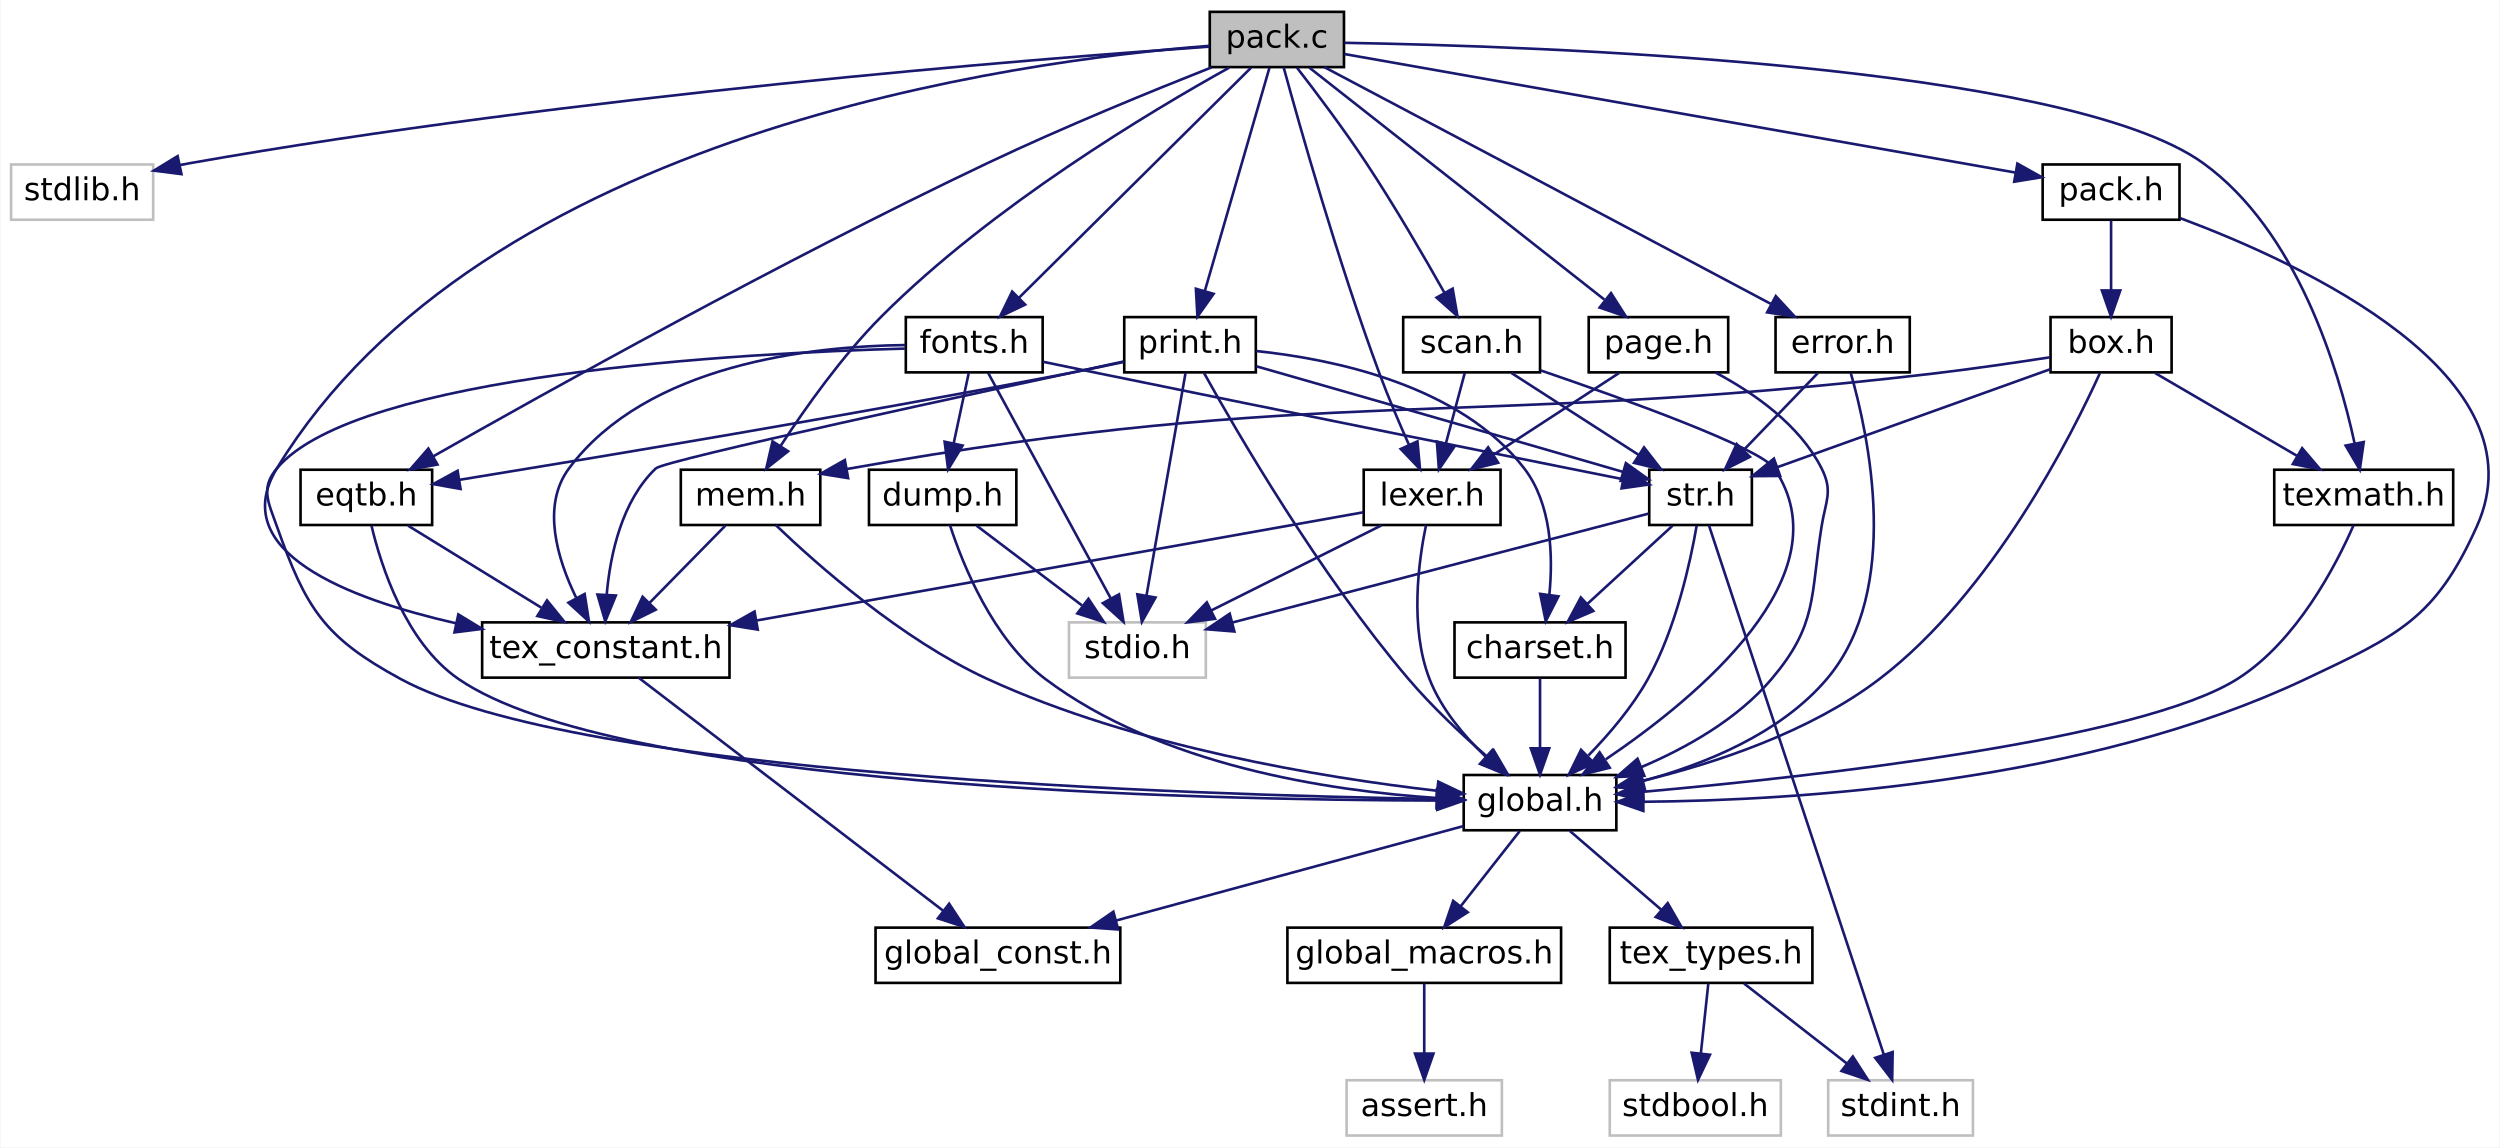
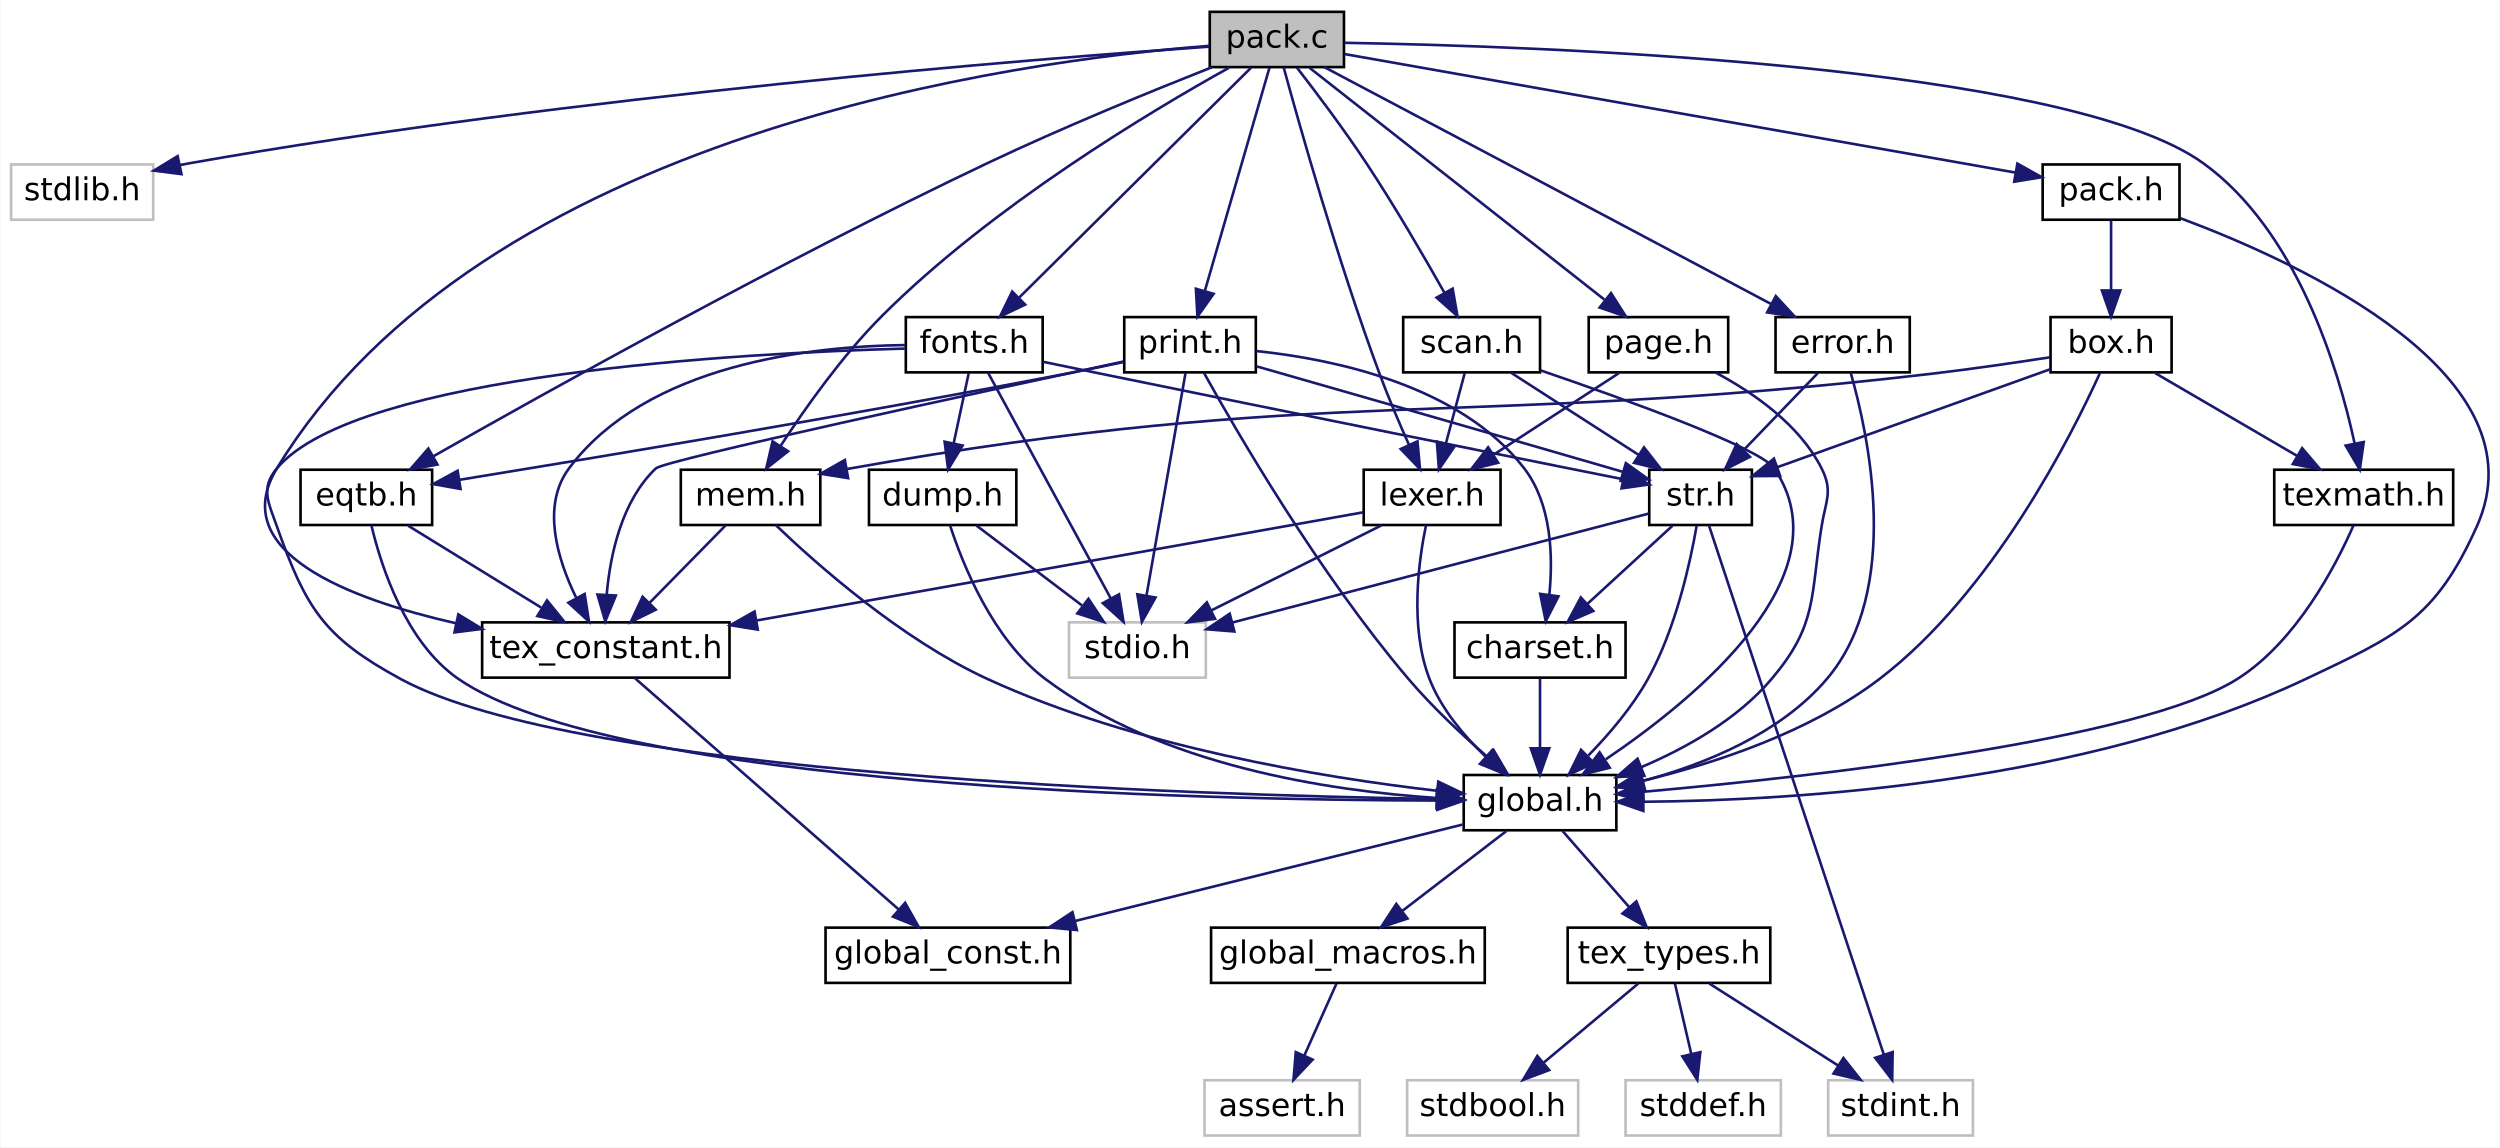
<svg xmlns="http://www.w3.org/2000/svg" xmlns:xlink="http://www.w3.org/1999/xlink" width="950pt" height="436pt" viewBox="0.00 0.00 949.58 436.00">
  <g id="graph0" class="graph" transform="scale(1 1) rotate(0) translate(4 432)">
    <polygon fill="white" stroke="transparent" points="-4,4 -4,-432 945.58,-432 945.58,4 -4,4" />
    <g id="node1" class="node">
      <g id="a_node1">
        <a xlink:title=" ">
          <polygon fill="#bfbfbf" stroke="black" points="455.5,-406.5 455.5,-427.5 506.5,-427.5 506.5,-406.5 455.5,-406.5" />
          <text text-anchor="middle" x="481" y="-413.9" font-family="DejaVuSans" font-size="12.00">pack.c</text>
        </a>
      </g>
    </g>
    <g id="node2" class="node">
      <g id="a_node2">
        <a xlink:title=" ">
          <polygon fill="white" stroke="#bfbfbf" points="0,-348.5 0,-369.5 54,-369.5 54,-348.5 0,-348.5" />
          <text text-anchor="middle" x="27" y="-355.9" font-family="DejaVuSans" font-size="12.00">stdlib.h</text>
        </a>
      </g>
    </g>
    <g id="edge1" class="edge">
      <path fill="none" stroke="midnightblue" d="M455.22,-414.28C390,-409.69 213.28,-395.7 68,-370 66.74,-369.78 65.47,-369.54 64.18,-369.29" />
      <polygon fill="midnightblue" stroke="midnightblue" points="64.75,-365.83 54.24,-367.16 63.29,-372.68 64.75,-365.83" />
    </g>
    <g id="node3" class="node">
      <g id="a_node3">
        <a xlink:href="tex__constant_8h.html" target="_top" xlink:title=" ">
          <polygon fill="white" stroke="black" points="179,-174.5 179,-195.5 273,-195.5 273,-174.5 179,-174.5" />
          <text text-anchor="middle" x="226" y="-181.9" font-family="DejaVuSans" font-size="12.00">tex_constant.h</text>
        </a>
      </g>
    </g>
    <g id="edge2" class="edge">
      <path fill="none" stroke="midnightblue" d="M455.41,-414.59C383.37,-409.06 178.99,-382.21 101,-254 81.8,-222.44 127.67,-204.55 169.14,-195.13" />
      <polygon fill="midnightblue" stroke="midnightblue" points="169.95,-198.53 179,-193.02 168.49,-191.69 169.95,-198.53" />
    </g>
    <g id="node5" class="node">
      <g id="a_node5">
        <a xlink:href="texmath_8h.html" target="_top" xlink:title=" ">
          <polygon fill="white" stroke="black" points="860,-232.5 860,-253.5 928,-253.5 928,-232.5 860,-232.5" />
          <text text-anchor="middle" x="894" y="-239.9" font-family="DejaVuSans" font-size="12.00">texmath.h</text>
        </a>
      </g>
    </g>
    <g id="edge4" class="edge">
      <path fill="none" stroke="midnightblue" d="M506.7,-415.73C578.72,-414.51 780.71,-407.72 833,-370 868.67,-344.27 884.39,-291.95 890.54,-263.49" />
      <polygon fill="midnightblue" stroke="midnightblue" points="894.01,-264.03 892.51,-253.54 887.14,-262.67 894.01,-264.03" />
    </g>
-     <g id="node12" class="node">
-       <g id="a_node12">
+     <g id="node13" class="node">
+       <g id="a_node13">
        <a xlink:href="scan_8h.html" target="_top" xlink:title=" ">
          <polygon fill="white" stroke="black" points="529,-290.5 529,-311.5 581,-311.5 581,-290.5 529,-290.5" />
          <text text-anchor="middle" x="555" y="-297.9" font-family="DejaVuSans" font-size="12.00">scan.h</text>
        </a>
      </g>
    </g>
-     <g id="edge12" class="edge">
+     <g id="edge13" class="edge">
      <path fill="none" stroke="midnightblue" d="M488.6,-406.34C495.7,-397.18 506.46,-382.92 515,-370 525.7,-353.82 536.8,-334.73 544.59,-320.9" />
      <polygon fill="midnightblue" stroke="midnightblue" points="547.8,-322.32 549.62,-311.88 541.69,-318.91 547.8,-322.32" />
    </g>
-     <g id="node13" class="node">
-       <g id="a_node13">
+     <g id="node14" class="node">
+       <g id="a_node14">
        <a xlink:href="lexer_8h.html" target="_top" xlink:title=" ">
          <polygon fill="white" stroke="black" points="514,-232.5 514,-253.5 566,-253.5 566,-232.5 514,-232.5" />
          <text text-anchor="middle" x="540" y="-239.9" font-family="DejaVuSans" font-size="12.00">lexer.h</text>
        </a>
      </g>
    </g>
-     <g id="edge51" class="edge">
+     <g id="edge52" class="edge">
      <path fill="none" stroke="midnightblue" d="M483.58,-406.4C489.38,-385.16 504.15,-332.73 520,-290 523.36,-280.94 527.56,-271.1 531.25,-262.85" />
      <polygon fill="midnightblue" stroke="midnightblue" points="534.43,-264.29 535.39,-253.74 528.06,-261.39 534.43,-264.29" />
    </g>
-     <g id="node17" class="node">
-       <g id="a_node17">
+     <g id="node18" class="node">
+       <g id="a_node18">
        <a xlink:href="eqtb_8h.html" target="_top" xlink:title=" ">
          <polygon fill="white" stroke="black" points="110,-232.5 110,-253.5 160,-253.5 160,-232.5 110,-232.5" />
          <text text-anchor="middle" x="135" y="-239.9" font-family="DejaVuSans" font-size="12.00">eqtb.h</text>
        </a>
      </g>
    </g>
-     <g id="edge24" class="edge">
+     <g id="edge25" class="edge">
      <path fill="none" stroke="midnightblue" d="M456.24,-406.42C433.75,-397.54 399.8,-383.67 371,-370 292.79,-332.87 203.35,-283.01 160.5,-258.64" />
      <polygon fill="midnightblue" stroke="midnightblue" points="162.03,-255.48 151.61,-253.57 158.56,-261.56 162.03,-255.48" />
    </g>
-     <g id="node18" class="node">
-       <g id="a_node18">
+     <g id="node19" class="node">
+       <g id="a_node19">
        <a xlink:href="mem_8h.html" target="_top" xlink:title=" ">
          <polygon fill="white" stroke="black" points="254.5,-232.5 254.5,-253.5 307.5,-253.5 307.5,-232.5 254.5,-232.5" />
          <text text-anchor="middle" x="281" y="-239.9" font-family="DejaVuSans" font-size="12.00">mem.h</text>
        </a>
      </g>
    </g>
-     <g id="edge27" class="edge">
+     <g id="edge28" class="edge">
      <path fill="none" stroke="midnightblue" d="M462.84,-406.27C432.98,-389.69 372.69,-353.66 331,-312 315.87,-296.88 301.73,-276.88 292.38,-262.49" />
      <polygon fill="midnightblue" stroke="midnightblue" points="295.27,-260.52 286.96,-253.96 289.36,-264.28 295.27,-260.52" />
    </g>
-     <g id="node19" class="node">
-       <g id="a_node19">
+     <g id="node20" class="node">
+       <g id="a_node20">
        <a xlink:href="fonts_8h.html" target="_top" xlink:title=" ">
          <polygon fill="white" stroke="black" points="340,-290.5 340,-311.5 392,-311.5 392,-290.5 340,-290.5" />
          <text text-anchor="middle" x="366" y="-297.9" font-family="DejaVuSans" font-size="12.00">fonts.h</text>
        </a>
      </g>
    </g>
-     <g id="edge30" class="edge">
+     <g id="edge31" class="edge">
      <path fill="none" stroke="midnightblue" d="M471.2,-406.28C451.59,-386.85 407.35,-342.99 382.95,-318.8" />
      <polygon fill="midnightblue" stroke="midnightblue" points="385.35,-316.25 375.78,-311.69 380.42,-321.22 385.35,-316.25" />
    </g>
-     <g id="node21" class="node">
-       <g id="a_node21">
+     <g id="node22" class="node">
+       <g id="a_node22">
        <a xlink:href="print_8h.html" target="_top" xlink:title=" ">
          <polygon fill="white" stroke="black" points="423,-290.5 423,-311.5 473,-311.5 473,-290.5 423,-290.5" />
          <text text-anchor="middle" x="448" y="-297.9" font-family="DejaVuSans" font-size="12.00">print.h</text>
        </a>
      </g>
    </g>
-     <g id="edge38" class="edge">
+     <g id="edge39" class="edge">
      <path fill="none" stroke="midnightblue" d="M478.19,-406.28C472.76,-387.52 460.74,-346 453.61,-321.38" />
      <polygon fill="midnightblue" stroke="midnightblue" points="456.95,-320.33 450.81,-311.69 450.23,-322.27 456.95,-320.33" />
    </g>
-     <g id="node22" class="node">
-       <g id="a_node22">
+     <g id="node23" class="node">
+       <g id="a_node23">
        <a xlink:href="error_8h.html" target="_top" xlink:title=" ">
          <polygon fill="white" stroke="black" points="670.5,-290.5 670.5,-311.5 721.5,-311.5 721.5,-290.5 670.5,-290.5" />
          <text text-anchor="middle" x="696" y="-297.9" font-family="DejaVuSans" font-size="12.00">error.h</text>
        </a>
      </g>
    </g>
-     <g id="edge45" class="edge">
+     <g id="edge46" class="edge">
      <path fill="none" stroke="midnightblue" d="M499,-406.5C516.6,-397.2 544.15,-382.64 568,-370 602.85,-351.53 643.01,-330.18 668.92,-316.41" />
      <polygon fill="midnightblue" stroke="midnightblue" points="670.59,-319.48 677.78,-311.7 667.3,-313.3 670.59,-319.48" />
    </g>
-     <g id="node23" class="node">
-       <g id="a_node23">
+     <g id="node24" class="node">
+       <g id="a_node24">
        <a xlink:href="page_8h.html" target="_top" xlink:title=" ">
          <polygon fill="white" stroke="black" points="599.5,-290.5 599.5,-311.5 652.5,-311.5 652.5,-290.5 599.5,-290.5" />
          <text text-anchor="middle" x="626" y="-297.9" font-family="DejaVuSans" font-size="12.00">page.h</text>
        </a>
      </g>
    </g>
-     <g id="edge48" class="edge">
+     <g id="edge49" class="edge">
      <path fill="none" stroke="midnightblue" d="M493.36,-406.28C518.3,-386.68 574.83,-342.23 605.42,-318.18" />
      <polygon fill="midnightblue" stroke="midnightblue" points="607.97,-320.63 613.67,-311.69 603.64,-315.12 607.97,-320.63" />
    </g>
-     <g id="node24" class="node">
-       <g id="a_node24">
+     <g id="node25" class="node">
+       <g id="a_node25">
        <a xlink:href="pack_8h.html" target="_top" xlink:title=" ">
          <polygon fill="white" stroke="black" points="772,-348.5 772,-369.5 824,-369.5 824,-348.5 772,-348.5" />
          <text text-anchor="middle" x="798" y="-355.9" font-family="DejaVuSans" font-size="12.00">pack.h</text>
        </a>
      </g>
    </g>
-     <g id="edge52" class="edge">
+     <g id="edge53" class="edge">
      <path fill="none" stroke="midnightblue" d="M506.67,-411.46C562.8,-401.55 696.59,-377.91 761.47,-366.45" />
      <polygon fill="midnightblue" stroke="midnightblue" points="762.4,-369.84 771.64,-364.66 761.19,-362.95 762.4,-369.84" />
    </g>
    <g id="node4" class="node">
      <g id="a_node4">
        <a xlink:href="global__const_8h.html" target="_top" xlink:title=" ">
-           <polygon fill="white" stroke="black" points="328.5,-58.5 328.5,-79.5 421.5,-79.5 421.5,-58.5 328.5,-58.5" />
-           <text text-anchor="middle" x="375" y="-65.9" font-family="DejaVuSans" font-size="12.00">global_const.h</text>
+           <polygon fill="white" stroke="black" points="309.5,-58.5 309.5,-79.5 402.5,-79.5 402.5,-58.5 309.5,-58.5" />
+           <text text-anchor="middle" x="356" y="-65.9" font-family="DejaVuSans" font-size="12.00">global_const.h</text>
        </a>
      </g>
    </g>
    <g id="edge3" class="edge">
-       <path fill="none" stroke="midnightblue" d="M238.45,-174.48C264.02,-154.91 322.71,-110.01 354.17,-85.94" />
-       <polygon fill="midnightblue" stroke="midnightblue" points="356.46,-88.59 362.27,-79.74 352.2,-83.03 356.46,-88.59" />
+       <path fill="none" stroke="midnightblue" d="M237.08,-174.28C259.34,-154.76 309.69,-110.61 337.2,-86.49" />
+       <polygon fill="midnightblue" stroke="midnightblue" points="339.73,-88.92 344.94,-79.69 335.12,-83.66 339.73,-88.92" />
    </g>
    <g id="node6" class="node">
      <g id="a_node6">
        <a xlink:href="global_8h.html" target="_top" xlink:title=" ">
          <polygon fill="white" stroke="black" points="552,-116.5 552,-137.5 610,-137.5 610,-116.5 552,-116.5" />
          <text text-anchor="middle" x="581" y="-123.9" font-family="DejaVuSans" font-size="12.00">global.h</text>
        </a>
      </g>
    </g>
    <g id="edge5" class="edge">
      <path fill="none" stroke="midnightblue" d="M890.08,-232.26C883.44,-217.12 868.47,-188.21 846,-174 809.09,-150.65 684.6,-136.86 620.25,-131.13" />
      <polygon fill="midnightblue" stroke="midnightblue" points="620.35,-127.63 610.09,-130.25 619.74,-134.6 620.35,-127.63" />
    </g>
    <g id="edge8" class="edge">
-       <path fill="none" stroke="midnightblue" d="M551.92,-118.1C517.57,-108.76 460.03,-93.11 419.93,-82.21" />
-       <polygon fill="midnightblue" stroke="midnightblue" points="420.7,-78.8 410.13,-79.55 418.87,-85.55 420.7,-78.8" />
+       <path fill="none" stroke="midnightblue" d="M551.59,-118.68C514.15,-109.36 449,-93.15 404.25,-82.01" />
+       <polygon fill="midnightblue" stroke="midnightblue" points="405.01,-78.59 394.46,-79.57 403.32,-85.38 405.01,-78.59" />
    </g>
    <g id="node7" class="node">
      <g id="a_node7">
        <a xlink:href="global__macros_8h.html" target="_top" xlink:title=" ">
-           <polygon fill="white" stroke="black" points="485,-58.5 485,-79.5 589,-79.5 589,-58.5 485,-58.5" />
-           <text text-anchor="middle" x="537" y="-65.9" font-family="DejaVuSans" font-size="12.00">global_macros.h</text>
+           <polygon fill="white" stroke="black" points="456,-58.5 456,-79.5 560,-79.5 560,-58.5 456,-58.5" />
+           <text text-anchor="middle" x="508" y="-65.9" font-family="DejaVuSans" font-size="12.00">global_macros.h</text>
        </a>
      </g>
    </g>
    <g id="edge6" class="edge">
-       <path fill="none" stroke="midnightblue" d="M573.34,-116.25C567.15,-108.38 558.29,-97.1 550.87,-87.65" />
-       <polygon fill="midnightblue" stroke="midnightblue" points="553.51,-85.34 544.58,-79.64 548,-89.67 553.51,-85.34" />
+       <path fill="none" stroke="midnightblue" d="M568.28,-116.25C557.4,-107.89 541.51,-95.71 528.78,-85.94" />
+       <polygon fill="midnightblue" stroke="midnightblue" points="530.63,-82.95 520.57,-79.64 526.37,-88.51 530.63,-82.95" />
    </g>
    <g id="node9" class="node">
      <g id="a_node9">
        <a xlink:href="tex__types_8h.html" target="_top" xlink:title=" ">
-           <polygon fill="white" stroke="black" points="607.5,-58.5 607.5,-79.5 684.5,-79.5 684.5,-58.5 607.5,-58.5" />
-           <text text-anchor="middle" x="646" y="-65.9" font-family="DejaVuSans" font-size="12.00">tex_types.h</text>
+           <polygon fill="white" stroke="black" points="591.5,-58.5 591.5,-79.5 668.5,-79.5 668.5,-58.5 591.5,-58.5" />
+           <text text-anchor="middle" x="630" y="-65.9" font-family="DejaVuSans" font-size="12.00">tex_types.h</text>
        </a>
      </g>
    </g>
    <g id="edge9" class="edge">
-       <path fill="none" stroke="midnightblue" d="M592.32,-116.25C601.92,-107.97 615.89,-95.94 627.17,-86.22" />
-       <polygon fill="midnightblue" stroke="midnightblue" points="629.52,-88.82 634.81,-79.64 624.95,-83.52 629.52,-88.82" />
+       <path fill="none" stroke="midnightblue" d="M589.54,-116.25C596.49,-108.3 606.49,-96.87 614.81,-87.37" />
+       <polygon fill="midnightblue" stroke="midnightblue" points="617.61,-89.47 621.56,-79.64 612.34,-84.86 617.61,-89.47" />
    </g>
    <g id="node8" class="node">
      <g id="a_node8">
        <a xlink:title=" ">
-           <polygon fill="white" stroke="#bfbfbf" points="507.5,-0.5 507.5,-21.5 566.5,-21.5 566.5,-0.5 507.5,-0.5" />
-           <text text-anchor="middle" x="537" y="-7.9" font-family="DejaVuSans" font-size="12.00">assert.h</text>
+           <polygon fill="white" stroke="#bfbfbf" points="453.5,-0.5 453.5,-21.5 512.5,-21.5 512.5,-0.5 453.5,-0.5" />
+           <text text-anchor="middle" x="483" y="-7.9" font-family="DejaVuSans" font-size="12.00">assert.h</text>
        </a>
      </g>
    </g>
    <g id="edge7" class="edge">
-       <path fill="none" stroke="midnightblue" d="M537,-58.25C537,-50.94 537,-40.69 537,-31.7" />
-       <polygon fill="midnightblue" stroke="midnightblue" points="540.5,-31.64 537,-21.64 533.5,-31.64 540.5,-31.64" />
+       <path fill="none" stroke="midnightblue" d="M503.65,-58.25C500.28,-50.7 495.51,-40.02 491.4,-30.82" />
+       <polygon fill="midnightblue" stroke="midnightblue" points="494.58,-29.35 487.3,-21.64 488.19,-32.2 494.58,-29.35" />
    </g>
    <g id="node10" class="node">
      <g id="a_node10">
        <a xlink:title=" ">
-           <polygon fill="white" stroke="#bfbfbf" points="607.5,-0.5 607.5,-21.5 672.5,-21.5 672.5,-0.5 607.5,-0.5" />
-           <text text-anchor="middle" x="640" y="-7.9" font-family="DejaVuSans" font-size="12.00">stdbool.h</text>
+           <polygon fill="white" stroke="#bfbfbf" points="530.5,-0.5 530.5,-21.5 595.5,-21.5 595.5,-0.5 530.5,-0.5" />
+           <text text-anchor="middle" x="563" y="-7.9" font-family="DejaVuSans" font-size="12.00">stdbool.h</text>
        </a>
      </g>
    </g>
    <g id="edge10" class="edge">
-       <path fill="none" stroke="midnightblue" d="M644.95,-58.25C644.17,-50.94 643.07,-40.69 642.11,-31.7" />
-       <polygon fill="midnightblue" stroke="midnightblue" points="645.58,-31.21 641.03,-21.64 638.62,-31.96 645.58,-31.21" />
+       <path fill="none" stroke="midnightblue" d="M618.33,-58.25C608.43,-49.97 594.04,-37.94 582.41,-28.22" />
+       <polygon fill="midnightblue" stroke="midnightblue" points="584.45,-25.37 574.54,-21.64 579.97,-30.74 584.45,-25.37" />
    </g>
    <g id="node11" class="node">
      <g id="a_node11">
        <a xlink:title=" ">
          <polygon fill="white" stroke="#bfbfbf" points="690.5,-0.5 690.5,-21.5 745.5,-21.5 745.5,-0.5 690.5,-0.5" />
          <text text-anchor="middle" x="718" y="-7.9" font-family="DejaVuSans" font-size="12.00">stdint.h</text>
        </a>
      </g>
    </g>
    <g id="edge11" class="edge">
-       <path fill="none" stroke="midnightblue" d="M658.54,-58.25C669.28,-49.89 684.95,-37.71 697.5,-27.94" />
-       <polygon fill="midnightblue" stroke="midnightblue" points="699.86,-30.54 705.6,-21.64 695.56,-25.02 699.86,-30.54" />
-     </g>
-     <g id="edge13" class="edge">
+       <path fill="none" stroke="midnightblue" d="M645.33,-58.25C658.83,-49.65 678.71,-37 694.27,-27.1" />
+       <polygon fill="midnightblue" stroke="midnightblue" points="696.29,-29.96 702.85,-21.64 692.53,-24.06 696.29,-29.96" />
+     </g>
+     <g id="node12" class="node">
+       <g id="a_node12">
+         <a xlink:title=" ">
+           <polygon fill="white" stroke="#bfbfbf" points="613.5,-0.5 613.5,-21.5 672.5,-21.5 672.5,-0.5 613.5,-0.5" />
+           <text text-anchor="middle" x="643" y="-7.9" font-family="DejaVuSans" font-size="12.00">stddef.h</text>
+         </a>
+       </g>
+     </g>
+     <g id="edge12" class="edge">
+       <path fill="none" stroke="midnightblue" d="M632.26,-58.25C633.98,-50.86 636.39,-40.47 638.49,-31.41" />
+       <polygon fill="midnightblue" stroke="midnightblue" points="641.91,-32.18 640.76,-21.64 635.09,-30.59 641.91,-32.18" />
+     </g>
+     <g id="edge14" class="edge">
      <path fill="none" stroke="midnightblue" d="M581.22,-291.25C613.51,-280.21 664.76,-261.75 670,-254 697.29,-213.69 640.96,-167.11 606,-143.47" />
      <polygon fill="midnightblue" stroke="midnightblue" points="607.49,-140.27 597.21,-137.71 603.65,-146.12 607.49,-140.27" />
    </g>
-     <g id="edge14" class="edge">
+     <g id="edge15" class="edge">
      <path fill="none" stroke="midnightblue" d="M552.39,-290.25C550.41,-282.86 547.63,-272.47 545.2,-263.41" />
      <polygon fill="midnightblue" stroke="midnightblue" points="548.55,-262.4 542.58,-253.64 541.79,-264.21 548.55,-262.4" />
    </g>
-     <g id="node15" class="node">
-       <g id="a_node15">
+     <g id="node16" class="node">
+       <g id="a_node16">
        <a xlink:href="str_8h.html" target="_top" xlink:title=" ">
          <polygon fill="white" stroke="black" points="622.5,-232.5 622.5,-253.5 661.5,-253.5 661.5,-232.5 622.5,-232.5" />
          <text text-anchor="middle" x="642" y="-239.9" font-family="DejaVuSans" font-size="12.00">str.h</text>
        </a>
      </g>
    </g>
-     <g id="edge18" class="edge">
+     <g id="edge19" class="edge">
      <path fill="none" stroke="midnightblue" d="M570.15,-290.25C583.5,-281.65 603.16,-269 618.54,-259.1" />
      <polygon fill="midnightblue" stroke="midnightblue" points="620.51,-262 627.02,-253.64 616.72,-256.11 620.51,-262" />
    </g>
-     <g id="edge17" class="edge">
+     <g id="edge18" class="edge">
      <path fill="none" stroke="midnightblue" d="M513.77,-237.32C463.37,-228.33 351.93,-208.46 283.47,-196.25" />
      <polygon fill="midnightblue" stroke="midnightblue" points="283.74,-192.74 273.28,-194.43 282.51,-199.63 283.74,-192.74" />
    </g>
-     <g id="edge16" class="edge">
+     <g id="edge17" class="edge">
      <path fill="none" stroke="midnightblue" d="M537.66,-232.37C534.85,-218.82 531.4,-193.59 539,-174 543.39,-162.69 551.99,-152.46 560.27,-144.54" />
      <polygon fill="midnightblue" stroke="midnightblue" points="562.83,-146.95 567.97,-137.69 558.18,-141.72 562.83,-146.95" />
    </g>
-     <g id="node14" class="node">
-       <g id="a_node14">
+     <g id="node15" class="node">
+       <g id="a_node15">
        <a xlink:title=" ">
          <polygon fill="white" stroke="#bfbfbf" points="402,-174.5 402,-195.5 454,-195.5 454,-174.5 402,-174.5" />
          <text text-anchor="middle" x="428" y="-181.9" font-family="DejaVuSans" font-size="12.00">stdio.h</text>
        </a>
      </g>
    </g>
-     <g id="edge15" class="edge">
+     <g id="edge16" class="edge">
      <path fill="none" stroke="midnightblue" d="M520.75,-232.37C502.93,-223.46 476.23,-210.11 456.04,-200.02" />
      <polygon fill="midnightblue" stroke="midnightblue" points="457.51,-196.84 447,-195.5 454.38,-203.1 457.51,-196.84" />
    </g>
-     <g id="edge21" class="edge">
+     <g id="edge22" class="edge">
      <path fill="none" stroke="midnightblue" d="M640.52,-232.24C638.15,-218.54 632.64,-193.15 622,-174 616.08,-163.34 607.3,-153.05 599.38,-144.92" />
      <polygon fill="midnightblue" stroke="midnightblue" points="601.48,-142.07 591.89,-137.57 596.58,-147.07 601.48,-142.07" />
    </g>
-     <g id="edge20" class="edge">
+     <g id="edge21" class="edge">
      <path fill="none" stroke="midnightblue" d="M645.17,-232.41C656.64,-197.71 696.11,-78.24 711.65,-31.22" />
      <polygon fill="midnightblue" stroke="midnightblue" points="715,-32.22 714.82,-21.63 708.36,-30.03 715,-32.22" />
    </g>
-     <g id="edge19" class="edge">
+     <g id="edge20" class="edge">
      <path fill="none" stroke="midnightblue" d="M622.25,-236.83C586.27,-227.42 509.58,-207.35 464.06,-195.44" />
      <polygon fill="midnightblue" stroke="midnightblue" points="464.85,-192.03 454.29,-192.88 463.08,-198.8 464.85,-192.03" />
    </g>
-     <g id="node16" class="node">
-       <g id="a_node16">
+     <g id="node17" class="node">
+       <g id="a_node17">
        <a xlink:href="charset_8h.html" target="_top" xlink:title=" ">
          <polygon fill="white" stroke="black" points="548.5,-174.5 548.5,-195.5 613.5,-195.5 613.5,-174.5 548.5,-174.5" />
          <text text-anchor="middle" x="581" y="-181.9" font-family="DejaVuSans" font-size="12.00">charset.h</text>
        </a>
      </g>
    </g>
-     <g id="edge22" class="edge">
+     <g id="edge23" class="edge">
      <path fill="none" stroke="midnightblue" d="M631.37,-232.25C622.45,-224.05 609.51,-212.17 598.98,-202.51" />
      <polygon fill="midnightblue" stroke="midnightblue" points="601.24,-199.83 591.5,-195.64 596.5,-204.98 601.24,-199.83" />
    </g>
-     <g id="edge23" class="edge">
+     <g id="edge24" class="edge">
      <path fill="none" stroke="midnightblue" d="M581,-174.25C581,-166.94 581,-156.69 581,-147.7" />
      <polygon fill="midnightblue" stroke="midnightblue" points="584.5,-147.64 581,-137.64 577.5,-147.64 584.5,-147.64" />
    </g>
-     <g id="edge26" class="edge">
+     <g id="edge27" class="edge">
      <path fill="none" stroke="midnightblue" d="M150.85,-232.25C164.81,-223.65 185.37,-211 201.46,-201.1" />
      <polygon fill="midnightblue" stroke="midnightblue" points="203.65,-203.86 210.33,-195.64 199.98,-197.9 203.65,-203.86" />
    </g>
-     <g id="edge25" class="edge">
+     <g id="edge26" class="edge">
      <path fill="none" stroke="midnightblue" d="M136.97,-232.18C140.6,-216.93 149.88,-187.86 170,-174 229.71,-132.85 451.09,-128 541.83,-127.78" />
      <polygon fill="midnightblue" stroke="midnightblue" points="541.97,-131.28 551.97,-127.78 541.97,-124.28 541.97,-131.28" />
    </g>
-     <g id="edge29" class="edge">
+     <g id="edge30" class="edge">
      <path fill="none" stroke="midnightblue" d="M271.42,-232.25C263.45,-224.14 251.94,-212.41 242.49,-202.79" />
      <polygon fill="midnightblue" stroke="midnightblue" points="244.97,-200.32 235.47,-195.64 239.98,-205.23 244.97,-200.32" />
    </g>
-     <g id="edge28" class="edge">
+     <g id="edge29" class="edge">
      <path fill="none" stroke="midnightblue" d="M290.59,-232.46C306.09,-217.6 338.27,-189.07 371,-174 427.07,-148.2 498.32,-136.53 541.75,-131.51" />
      <polygon fill="midnightblue" stroke="midnightblue" points="542.34,-134.97 551.9,-130.4 541.58,-128.01 542.34,-134.97" />
    </g>
-     <g id="edge33" class="edge">
+     <g id="edge34" class="edge">
      <path fill="none" stroke="midnightblue" d="M339.79,-300.88C304.18,-300.47 241.59,-293.72 212,-254 201.47,-239.86 207.54,-219.69 214.68,-204.98" />
      <polygon fill="midnightblue" stroke="midnightblue" points="217.95,-206.29 219.6,-195.82 211.79,-202.97 217.95,-206.29" />
    </g>
-     <g id="edge32" class="edge">
+     <g id="edge33" class="edge">
      <path fill="none" stroke="midnightblue" d="M339.65,-299.54C278.8,-297.87 131.36,-290.09 101,-254 94.71,-246.52 97.73,-241.22 101,-232 112.08,-200.73 118.85,-189.84 148,-174 215.39,-137.37 448.02,-129.91 541.58,-128.39" />
      <polygon fill="midnightblue" stroke="midnightblue" points="541.81,-131.89 551.76,-128.24 541.71,-124.89 541.81,-131.89" />
    </g>
-     <g id="edge31" class="edge">
+     <g id="edge32" class="edge">
      <path fill="none" stroke="midnightblue" d="M371.29,-290.28C381.58,-271.35 404.48,-229.25 417.82,-204.72" />
      <polygon fill="midnightblue" stroke="midnightblue" points="421.02,-206.15 422.73,-195.69 414.87,-202.81 421.02,-206.15" />
    </g>
-     <g id="edge34" class="edge">
+     <g id="edge35" class="edge">
      <path fill="none" stroke="midnightblue" d="M392.15,-294.52C399.24,-293.04 406.91,-291.45 414,-290 485.26,-275.39 569.13,-258.56 612.58,-249.87" />
      <polygon fill="midnightblue" stroke="midnightblue" points="613.35,-253.29 622.47,-247.9 611.98,-246.42 613.35,-253.29" />
    </g>
-     <g id="node20" class="node">
-       <g id="a_node20">
+     <g id="node21" class="node">
+       <g id="a_node21">
        <a xlink:href="dump_8h.html" target="_top" xlink:title=" ">
          <polygon fill="white" stroke="black" points="326,-232.5 326,-253.5 382,-253.5 382,-232.5 326,-232.5" />
          <text text-anchor="middle" x="354" y="-239.9" font-family="DejaVuSans" font-size="12.00">dump.h</text>
        </a>
      </g>
    </g>
-     <g id="edge35" class="edge">
+     <g id="edge36" class="edge">
      <path fill="none" stroke="midnightblue" d="M363.91,-290.25C362.34,-282.94 360.15,-272.69 358.22,-263.7" />
      <polygon fill="midnightblue" stroke="midnightblue" points="361.58,-262.69 356.07,-253.64 354.74,-264.15 361.58,-262.69" />
    </g>
-     <g id="edge37" class="edge">
+     <g id="edge38" class="edge">
      <path fill="none" stroke="midnightblue" d="M356.77,-232.46C361.6,-217.6 372.99,-189.06 393,-174 436.72,-141.11 500.88,-131.45 541.79,-128.77" />
      <polygon fill="midnightblue" stroke="midnightblue" points="542.12,-132.26 551.92,-128.22 541.74,-125.27 542.12,-132.26" />
    </g>
-     <g id="edge36" class="edge">
+     <g id="edge37" class="edge">
      <path fill="none" stroke="midnightblue" d="M366.89,-232.25C377.93,-223.89 394.03,-211.71 406.94,-201.94" />
      <polygon fill="midnightblue" stroke="midnightblue" points="409.4,-204.47 415.26,-195.64 405.17,-198.89 409.4,-204.47" />
    </g>
-     <g id="edge42" class="edge">
+     <g id="edge43" class="edge">
      <path fill="none" stroke="midnightblue" d="M422.77,-294.63C369.12,-283.18 248.26,-257.1 245,-254 232,-241.62 227.65,-221.15 226.32,-205.9" />
      <polygon fill="midnightblue" stroke="midnightblue" points="229.81,-205.71 225.79,-195.91 222.82,-206.07 229.81,-205.71" />
    </g>
-     <g id="edge40" class="edge">
+     <g id="edge41" class="edge">
      <path fill="none" stroke="midnightblue" d="M453.31,-290.28C465.49,-268.36 497.06,-213.91 531,-174 539.98,-163.44 551.26,-152.87 560.83,-144.54" />
      <polygon fill="midnightblue" stroke="midnightblue" points="563.35,-146.99 568.7,-137.84 558.82,-141.66 563.35,-146.99" />
    </g>
-     <g id="edge39" class="edge">
+     <g id="edge40" class="edge">
      <path fill="none" stroke="midnightblue" d="M446.29,-290.28C443.02,-271.6 435.78,-230.37 431.46,-205.72" />
      <polygon fill="midnightblue" stroke="midnightblue" points="434.88,-204.94 429.7,-195.69 427.98,-206.15 434.88,-204.94" />
    </g>
-     <g id="edge44" class="edge">
+     <g id="edge45" class="edge">
      <path fill="none" stroke="midnightblue" d="M473.23,-292.8C504.77,-283.78 560.4,-267.84 608,-254 609.44,-253.58 610.91,-253.15 612.4,-252.72" />
      <polygon fill="midnightblue" stroke="midnightblue" points="613.62,-256.01 622.23,-249.84 611.65,-249.29 613.62,-256.01" />
    </g>
-     <g id="edge41" class="edge">
+     <g id="edge42" class="edge">
      <path fill="none" stroke="midnightblue" d="M473.14,-298.61C502.67,-295.52 550.69,-285.6 575,-254 585.36,-240.53 586,-220.8 584.55,-206.06" />
      <polygon fill="midnightblue" stroke="midnightblue" points="587.99,-205.38 583.17,-195.95 581.06,-206.33 587.99,-205.38" />
    </g>
-     <g id="edge43" class="edge">
+     <g id="edge44" class="edge">
      <path fill="none" stroke="midnightblue" d="M422.67,-294.42C415.66,-292.93 408.04,-291.36 401,-290 318.73,-274.14 221.63,-258 170.55,-249.7" />
      <polygon fill="midnightblue" stroke="midnightblue" points="170.8,-246.2 160.37,-248.05 169.68,-253.11 170.8,-246.2" />
    </g>
-     <g id="edge46" class="edge">
+     <g id="edge47" class="edge">
      <path fill="none" stroke="midnightblue" d="M699.04,-290.39C705.69,-267.26 718.78,-207.88 690,-174 672.31,-153.18 643.59,-141.58 620.06,-135.23" />
      <polygon fill="midnightblue" stroke="midnightblue" points="620.89,-131.83 610.34,-132.83 619.21,-138.63 620.89,-131.83" />
    </g>
-     <g id="edge47" class="edge">
+     <g id="edge48" class="edge">
      <path fill="none" stroke="midnightblue" d="M686.59,-290.25C678.85,-282.22 667.69,-270.64 658.47,-261.08" />
      <polygon fill="midnightblue" stroke="midnightblue" points="660.76,-258.41 651.3,-253.64 655.72,-263.27 660.76,-258.41" />
    </g>
-     <g id="edge49" class="edge">
+     <g id="edge50" class="edge">
      <path fill="none" stroke="midnightblue" d="M647.77,-290.39C662.07,-282.77 679.63,-270.64 688,-254 692.4,-245.27 689.54,-241.66 688,-232 683.72,-205.21 686.53,-194.7 669,-174 656.03,-158.68 636.65,-147.78 619.38,-140.45" />
      <polygon fill="midnightblue" stroke="midnightblue" points="620.64,-137.19 610.05,-136.74 618.05,-143.69 620.64,-137.19" />
    </g>
-     <g id="edge50" class="edge">
+     <g id="edge51" class="edge">
      <path fill="none" stroke="midnightblue" d="M611.02,-290.25C597.82,-281.65 578.39,-269 563.19,-259.1" />
      <polygon fill="midnightblue" stroke="midnightblue" points="565.1,-256.17 554.81,-253.64 561.28,-262.03 565.1,-256.17" />
    </g>
-     <g id="edge53" class="edge">
+     <g id="edge54" class="edge">
      <path fill="none" stroke="midnightblue" d="M824.15,-349.15C871.12,-331.63 962.63,-289.22 937,-232 921.17,-196.67 906.99,-190.58 872,-174 788.68,-134.5 678.4,-127.82 620.45,-127.33" />
      <polygon fill="midnightblue" stroke="midnightblue" points="620.26,-123.83 610.25,-127.3 620.24,-130.83 620.26,-123.83" />
    </g>
-     <g id="node25" class="node">
-       <g id="a_node25">
+     <g id="node26" class="node">
+       <g id="a_node26">
        <a xlink:href="box_8h.html" target="_top" xlink:title=" ">
          <polygon fill="white" stroke="black" points="775,-290.5 775,-311.5 821,-311.5 821,-290.5 775,-290.5" />
          <text text-anchor="middle" x="798" y="-297.9" font-family="DejaVuSans" font-size="12.00">box.h</text>
        </a>
      </g>
    </g>
-     <g id="edge54" class="edge">
+     <g id="edge55" class="edge">
      <path fill="none" stroke="midnightblue" d="M798,-348.25C798,-340.94 798,-330.69 798,-321.7" />
      <polygon fill="midnightblue" stroke="midnightblue" points="801.5,-321.64 798,-311.64 794.5,-321.64 801.5,-321.64" />
    </g>
-     <g id="edge57" class="edge">
+     <g id="edge58" class="edge">
      <path fill="none" stroke="midnightblue" d="M814.72,-290.25C829.59,-281.57 851.55,-268.76 868.59,-258.82" />
      <polygon fill="midnightblue" stroke="midnightblue" points="870.6,-261.7 877.47,-253.64 867.07,-255.66 870.6,-261.7" />
    </g>
-     <g id="edge55" class="edge">
+     <g id="edge56" class="edge">
      <path fill="none" stroke="midnightblue" d="M793.78,-290.26C783.16,-266.83 753.06,-206.86 710,-174 683.52,-153.79 647.39,-141.92 620.1,-135.32" />
      <polygon fill="midnightblue" stroke="midnightblue" points="620.64,-131.86 610.11,-133.04 619.08,-138.68 620.64,-131.86" />
    </g>
-     <g id="edge58" class="edge">
+     <g id="edge59" class="edge">
      <path fill="none" stroke="midnightblue" d="M774.98,-291.74C747.42,-281.84 701.21,-265.26 671.17,-254.47" />
      <polygon fill="midnightblue" stroke="midnightblue" points="672.25,-251.14 661.65,-251.06 669.88,-257.73 672.25,-251.14" />
    </g>
-     <g id="edge56" class="edge">
+     <g id="edge57" class="edge">
      <path fill="none" stroke="midnightblue" d="M774.76,-296.23C761.64,-294.2 744.93,-291.75 730,-290 550.21,-268.96 500.06,-286.17 317.54,-253.77" />
      <polygon fill="midnightblue" stroke="midnightblue" points="318.07,-250.31 307.61,-251.98 316.83,-257.2 318.07,-250.31" />
    </g>
  </g>
</svg>
